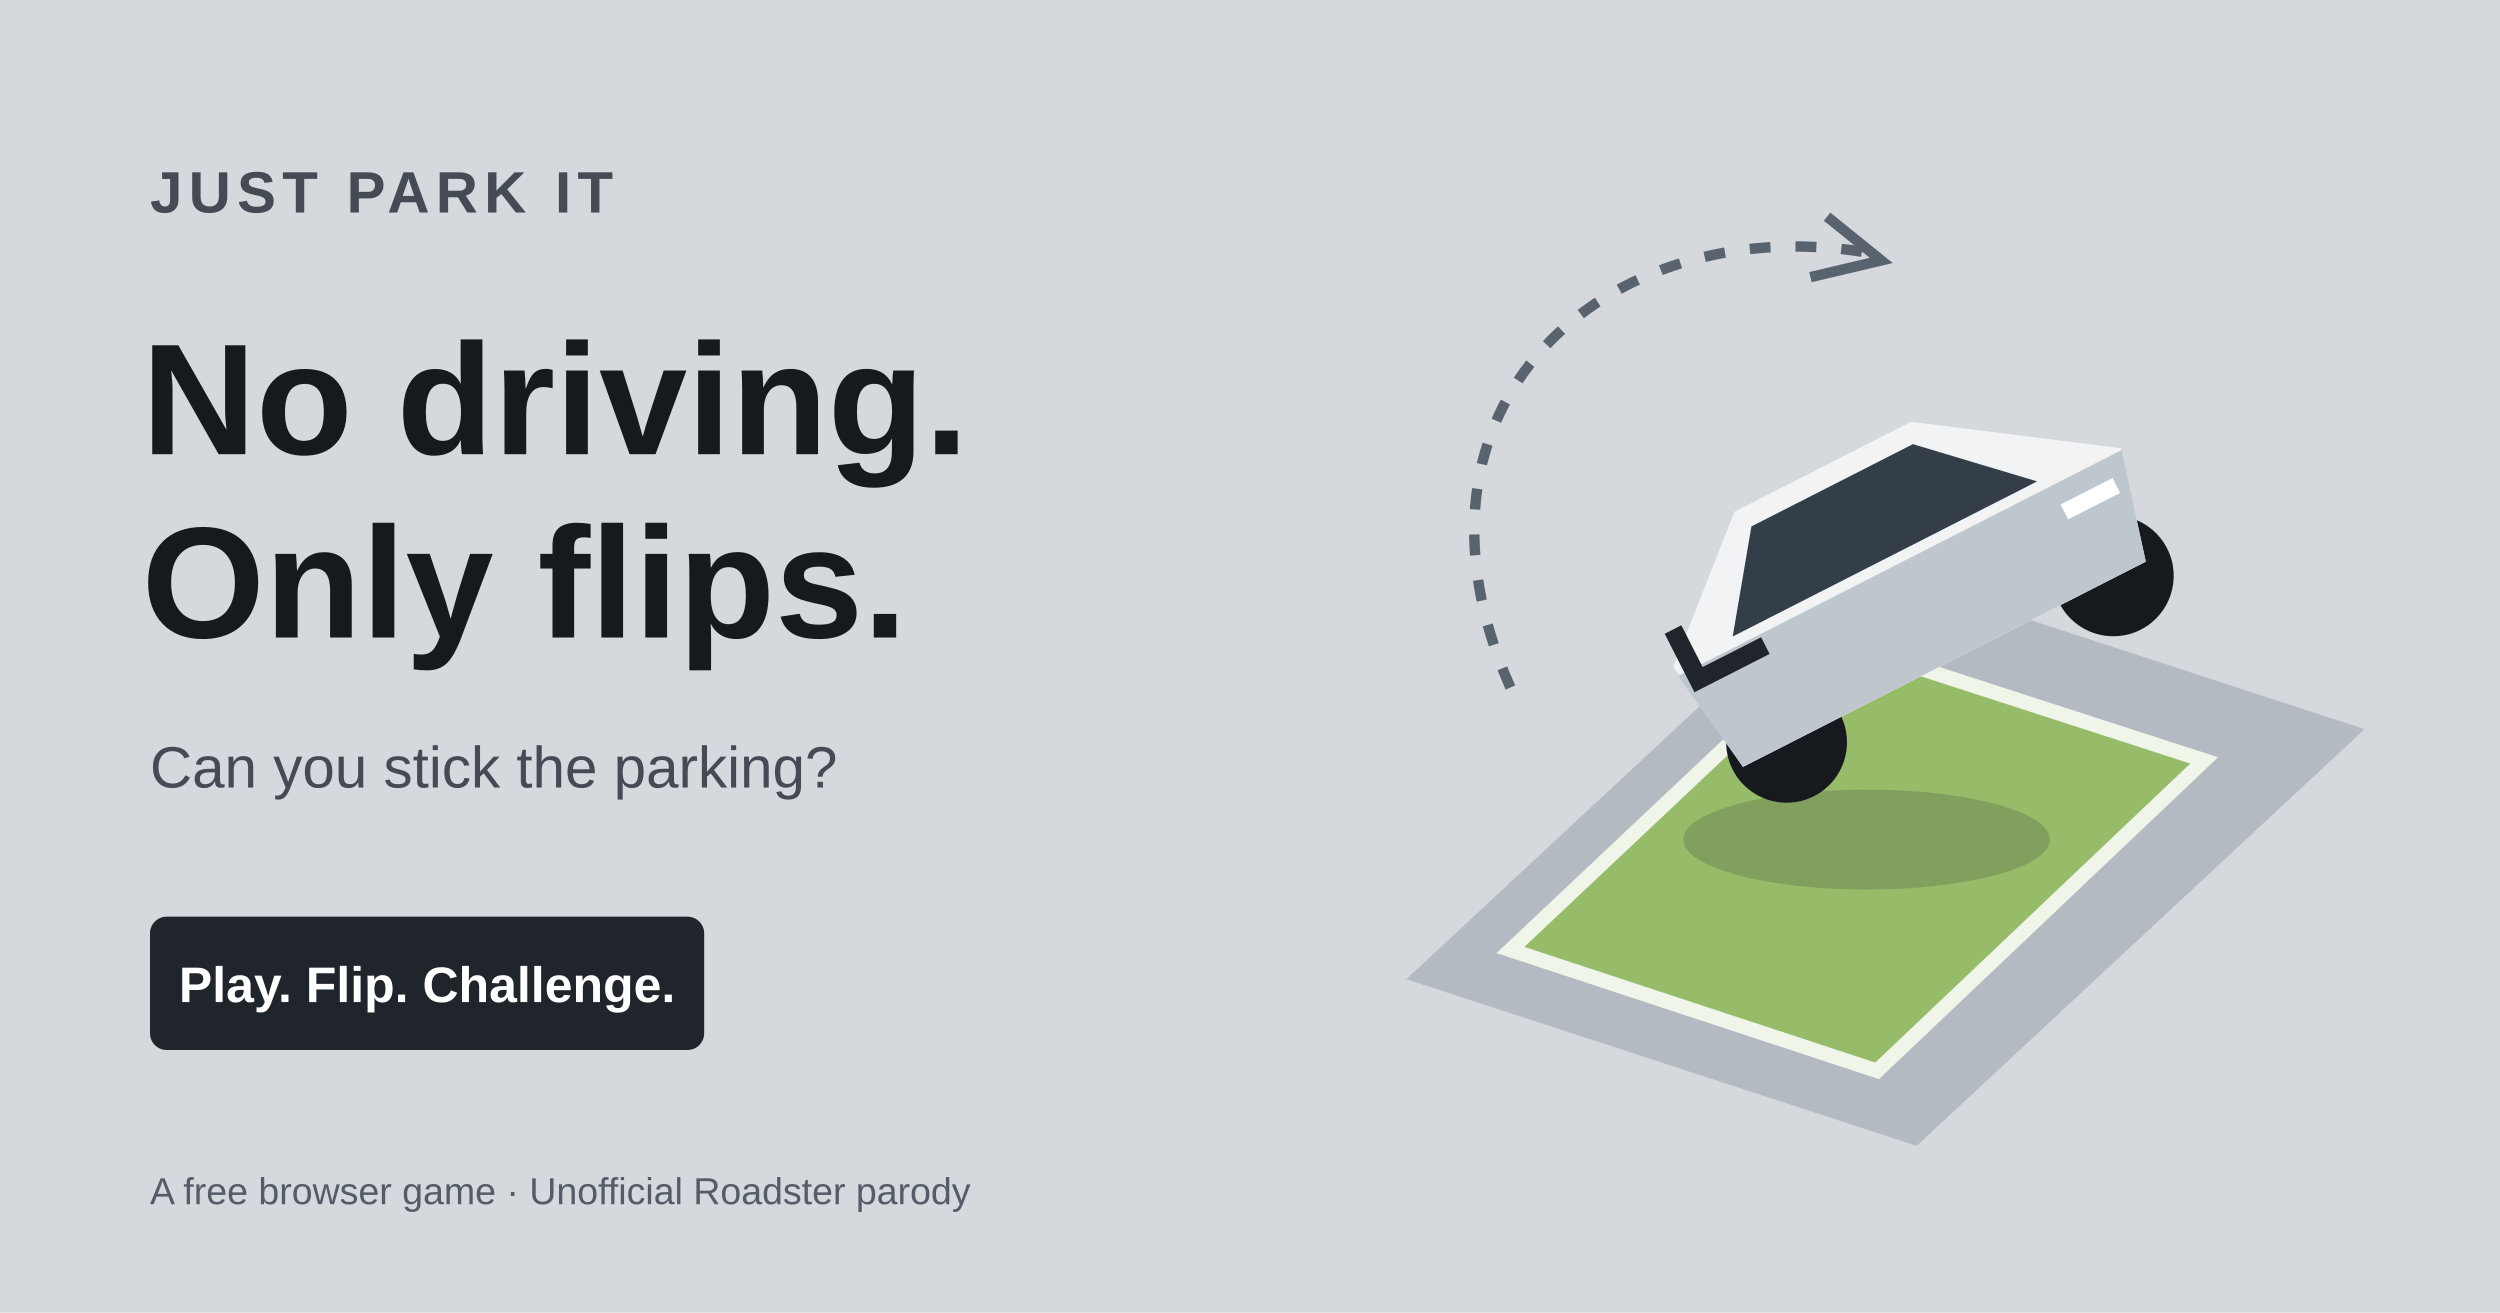
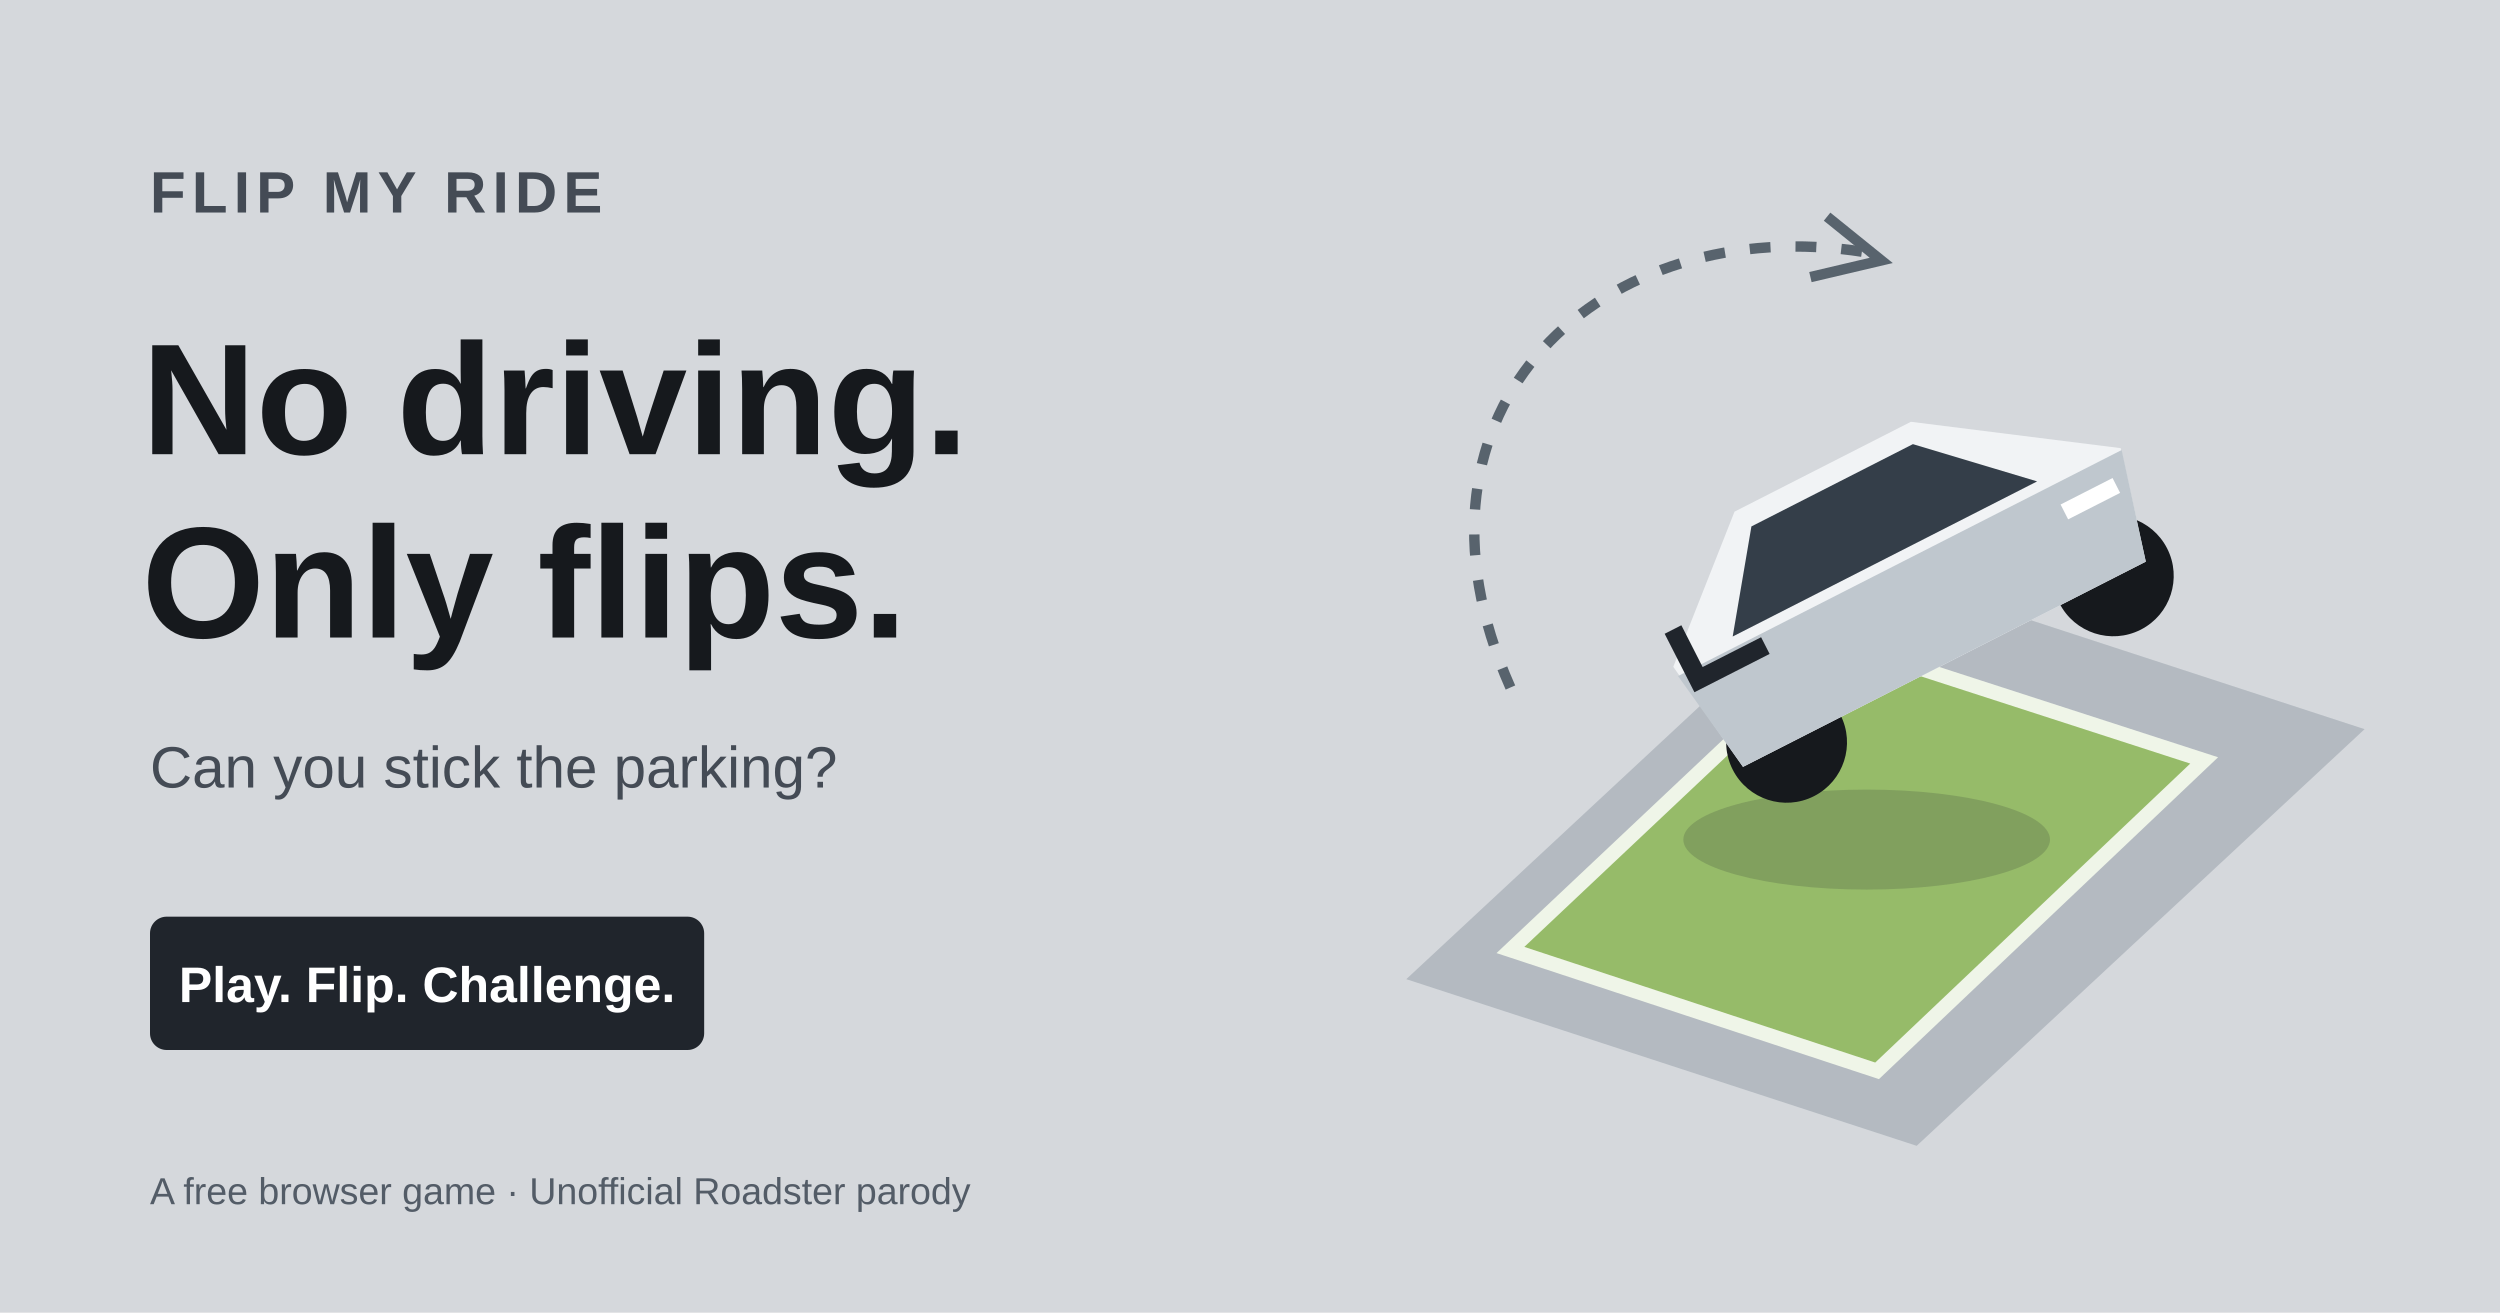
<svg xmlns="http://www.w3.org/2000/svg" width="1200" height="630" viewBox="0 0 1200 630">
  <rect width="1200" height="630" fill="#d5d8dc" />
-   <text x="72" y="102" font-family="Arial,sans-serif" font-weight="700" font-size="28" letter-spacing="3" fill="#444b55">JUST PARK IT</text>
+   <text x="72" y="102" font-family="Arial,sans-serif" font-weight="700" font-size="28" letter-spacing="3" fill="#444b55">FLIP MY RIDE</text>
  <g fill="#16191d" font-family="Arial,sans-serif" font-weight="700" font-size="76">
    <text x="68" y="218">No driving.</text>
    <text x="68" y="306">Only flips.</text>
  </g>
  <text x="72" y="378" font-family="Arial,sans-serif" font-size="28" fill="#444b55">Can you stick the parking?</text>
  <rect x="72" y="440" width="266" height="64" rx="8" fill="#20252c" />
  <text x="205" y="481" text-anchor="middle" font-family="Arial,sans-serif" font-weight="700" font-size="24" fill="white">Play. Flip. Challenge.</text>
  <g transform="translate(690 130)">
    <path d="M-15 340L230 420 445 220 200 140Z" fill="#b4bac1" />
    <path d="M35 326L211 384 368 235 192 178Z" fill="#96bb69" stroke="#eff5e8" stroke-width="7" />
    <ellipse cx="206" cy="273" rx="88" ry="24" fill="#20252c" opacity=".18" />
    <g transform="translate(105 50) rotate(-27 100 100)">
      <circle cx="32" cy="151" r="29" fill="#16191d" />
      <circle cx="208" cy="151" r="29" fill="#16191d" />
      <path d="M0 94L60 41H155L239 98 225 152H8Z" fill="#f1f3f5" />
      <path d="M64 51H151L196 94H32Z" fill="#343e49" />
      <path d="M0 99h239l-14 53H8Z" fill="#bfc7ce" />
      <path d="M201 113h28" stroke="white" stroke-width="8" />
      <path d="M8 78v27h36" fill="none" stroke="#20252c" stroke-width="9" />
    </g>
    <path d="M35 200C-25 65 80-29 205-9" fill="none" stroke="#58636d" stroke-width="5" stroke-dasharray="10 12" />
    <path d="M187-26l26 21-34 8" fill="none" stroke="#58636d" stroke-width="5" />
  </g>
  <text x="72" y="578" font-family="Arial,sans-serif" font-size="18" fill="#535c67">A free browser game · Unofficial Roadster parody</text>
</svg>
